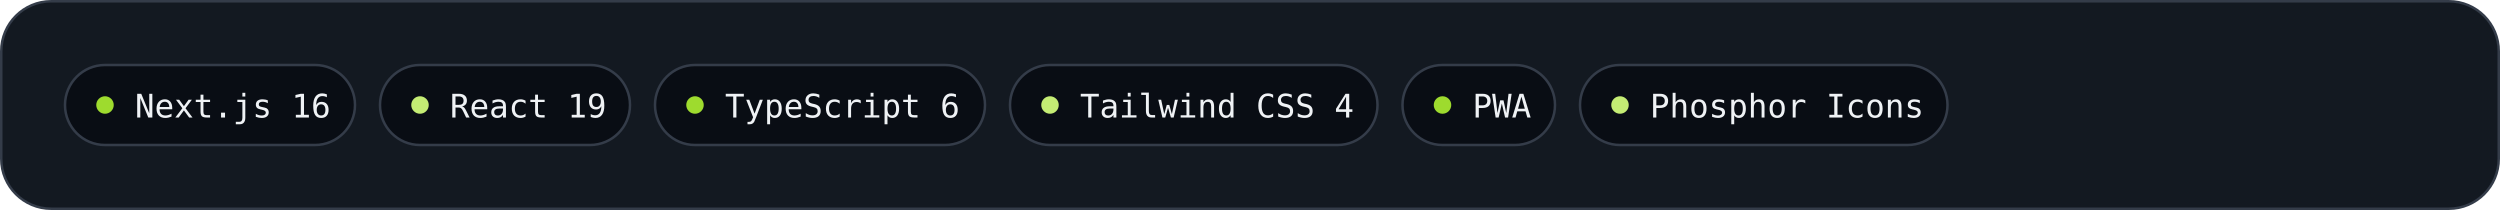
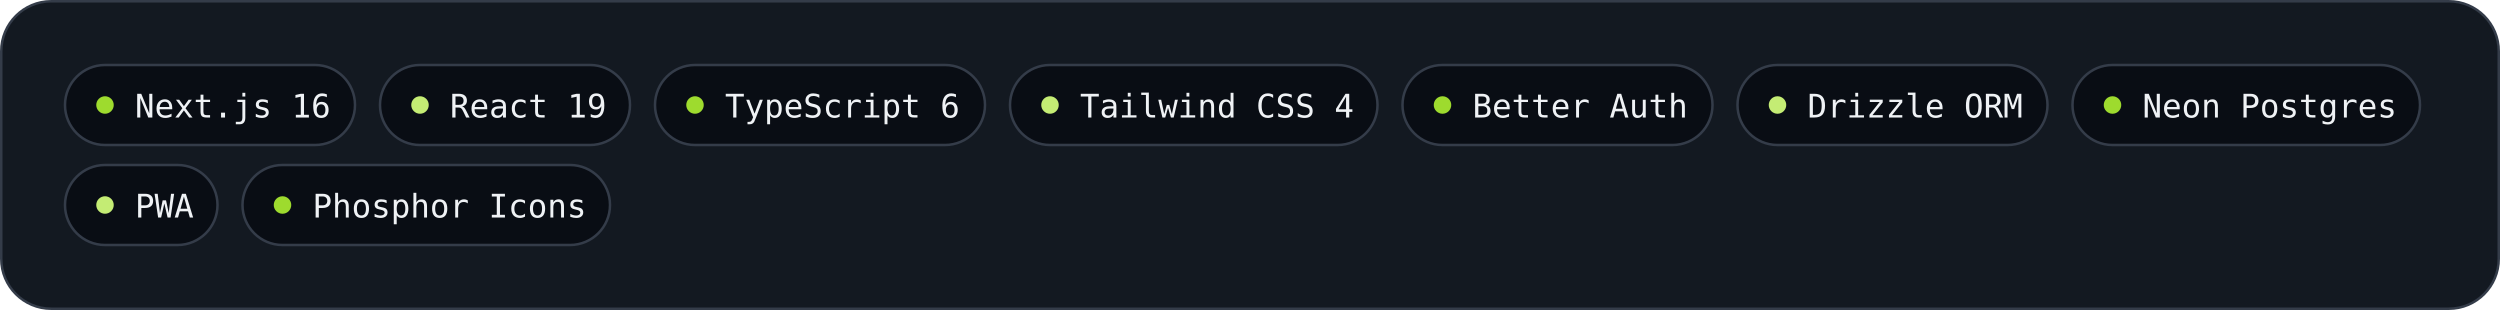
- <svg xmlns="http://www.w3.org/2000/svg" width="1000" height="84" viewBox="0 0 1000 84" role="img" aria-label="Stack: Next.js 16, React 19, TypeScript 6, Tailwind CSS 4, PWA, Phosphor Icons">
+ <svg xmlns="http://www.w3.org/2000/svg" width="1000" height="124" viewBox="0 0 1000 124" role="img" aria-label="Stack: Next.js 16, React 19, TypeScript 6, Tailwind CSS 4, Better Auth, Drizzle ORM, Neon Postgres, PWA, Phosphor Icons">
  <defs>
    <linearGradient id="g" x1="0" y1="0" x2="1" y2="0">
      <stop offset="0" stop-color="#9edb2e" />
      <stop offset="1" stop-color="#c4ec74" />
    </linearGradient>
  </defs>
-   <rect x="0.5" y="0.5" width="999" height="83" rx="20" fill="#131921" stroke="#343c49" />
+   <rect x="0.5" y="0.5" width="999" height="123" rx="20" fill="#131921" stroke="#343c49" />
  <rect x="26" y="26" width="116" height="32" rx="16" fill="#090d14" stroke="#343c49" />
  <circle cx="42" cy="42" r="3.5" fill="#9edb2e" />
  <text x="54" y="47" font-family="'JetBrains Mono',Menlo,Consolas,monospace" font-size="13" fill="#eff2f5">Next.js 16</text>
  <rect x="152" y="26" width="100" height="32" rx="16" fill="#090d14" stroke="#343c49" />
  <circle cx="168" cy="42" r="3.5" fill="#c4ec74" />
  <text x="180" y="47" font-family="'JetBrains Mono',Menlo,Consolas,monospace" font-size="13" fill="#eff2f5">React 19</text>
  <rect x="262" y="26" width="132" height="32" rx="16" fill="#090d14" stroke="#343c49" />
  <circle cx="278" cy="42" r="3.5" fill="#9edb2e" />
  <text x="290" y="47" font-family="'JetBrains Mono',Menlo,Consolas,monospace" font-size="13" fill="#eff2f5">TypeScript 6</text>
  <rect x="404" y="26" width="147" height="32" rx="16" fill="#090d14" stroke="#343c49" />
  <circle cx="420" cy="42" r="3.5" fill="#c4ec74" />
  <text x="432" y="47" font-family="'JetBrains Mono',Menlo,Consolas,monospace" font-size="13" fill="#eff2f5">Tailwind CSS 4</text>
-   <rect x="561" y="26" width="61" height="32" rx="16" fill="#090d14" stroke="#343c49" />
+   <rect x="561" y="26" width="124" height="32" rx="16" fill="#090d14" stroke="#343c49" />
  <circle cx="577" cy="42" r="3.5" fill="#9edb2e" />
-   <text x="589" y="47" font-family="'JetBrains Mono',Menlo,Consolas,monospace" font-size="13" fill="#eff2f5">PWA</text>
-   <rect x="632" y="26" width="147" height="32" rx="16" fill="#090d14" stroke="#343c49" />
-   <circle cx="648" cy="42" r="3.5" fill="#c4ec74" />
-   <text x="660" y="47" font-family="'JetBrains Mono',Menlo,Consolas,monospace" font-size="13" fill="#eff2f5">Phosphor Icons</text>
+   <text x="589" y="47" font-family="'JetBrains Mono',Menlo,Consolas,monospace" font-size="13" fill="#eff2f5">Better Auth</text>
+   <rect x="695" y="26" width="124" height="32" rx="16" fill="#090d14" stroke="#343c49" />
+   <circle cx="711" cy="42" r="3.5" fill="#c4ec74" />
+   <text x="723" y="47" font-family="'JetBrains Mono',Menlo,Consolas,monospace" font-size="13" fill="#eff2f5">Drizzle ORM</text>
+   <rect x="829" y="26" width="139" height="32" rx="16" fill="#090d14" stroke="#343c49" />
+   <circle cx="845" cy="42" r="3.5" fill="#9edb2e" />
+   <text x="857" y="47" font-family="'JetBrains Mono',Menlo,Consolas,monospace" font-size="13" fill="#eff2f5">Neon Postgres</text>
+   <rect x="26" y="66" width="61" height="32" rx="16" fill="#090d14" stroke="#343c49" />
+   <circle cx="42" cy="82" r="3.5" fill="#c4ec74" />
+   <text x="54" y="87" font-family="'JetBrains Mono',Menlo,Consolas,monospace" font-size="13" fill="#eff2f5">PWA</text>
+   <rect x="97" y="66" width="147" height="32" rx="16" fill="#090d14" stroke="#343c49" />
+   <circle cx="113" cy="82" r="3.5" fill="#9edb2e" />
+   <text x="125" y="87" font-family="'JetBrains Mono',Menlo,Consolas,monospace" font-size="13" fill="#eff2f5">Phosphor Icons</text>
</svg>
